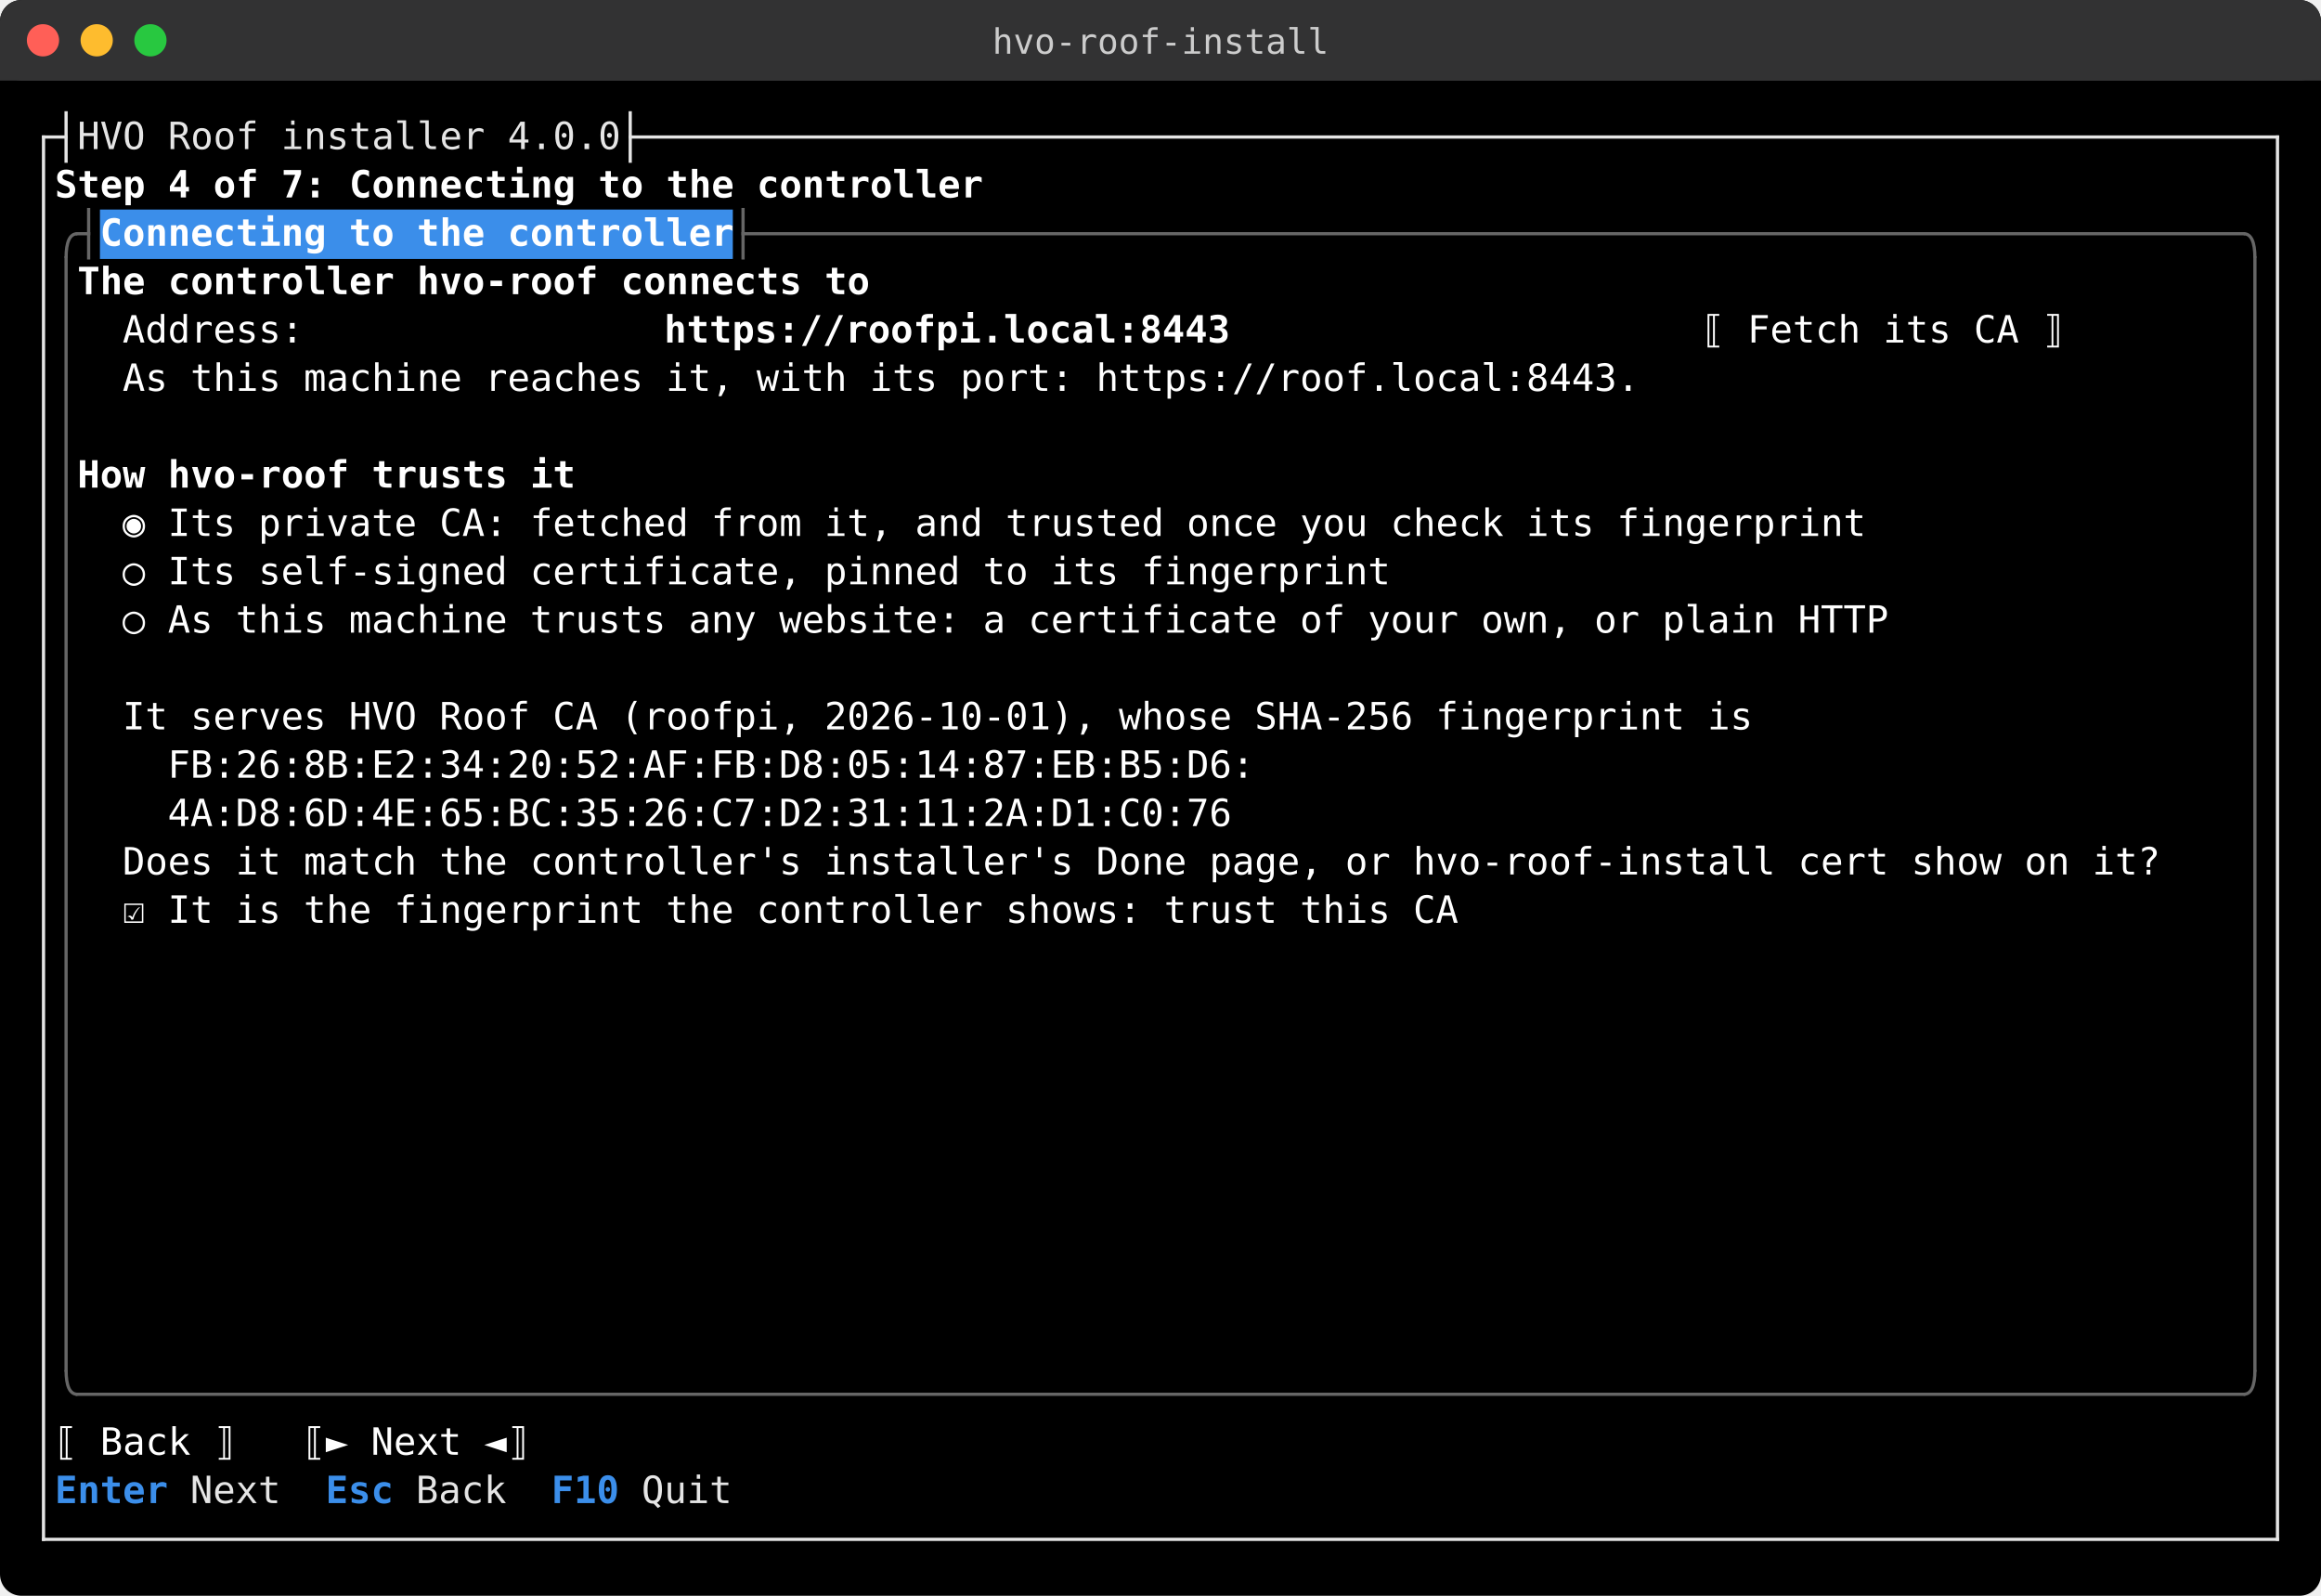
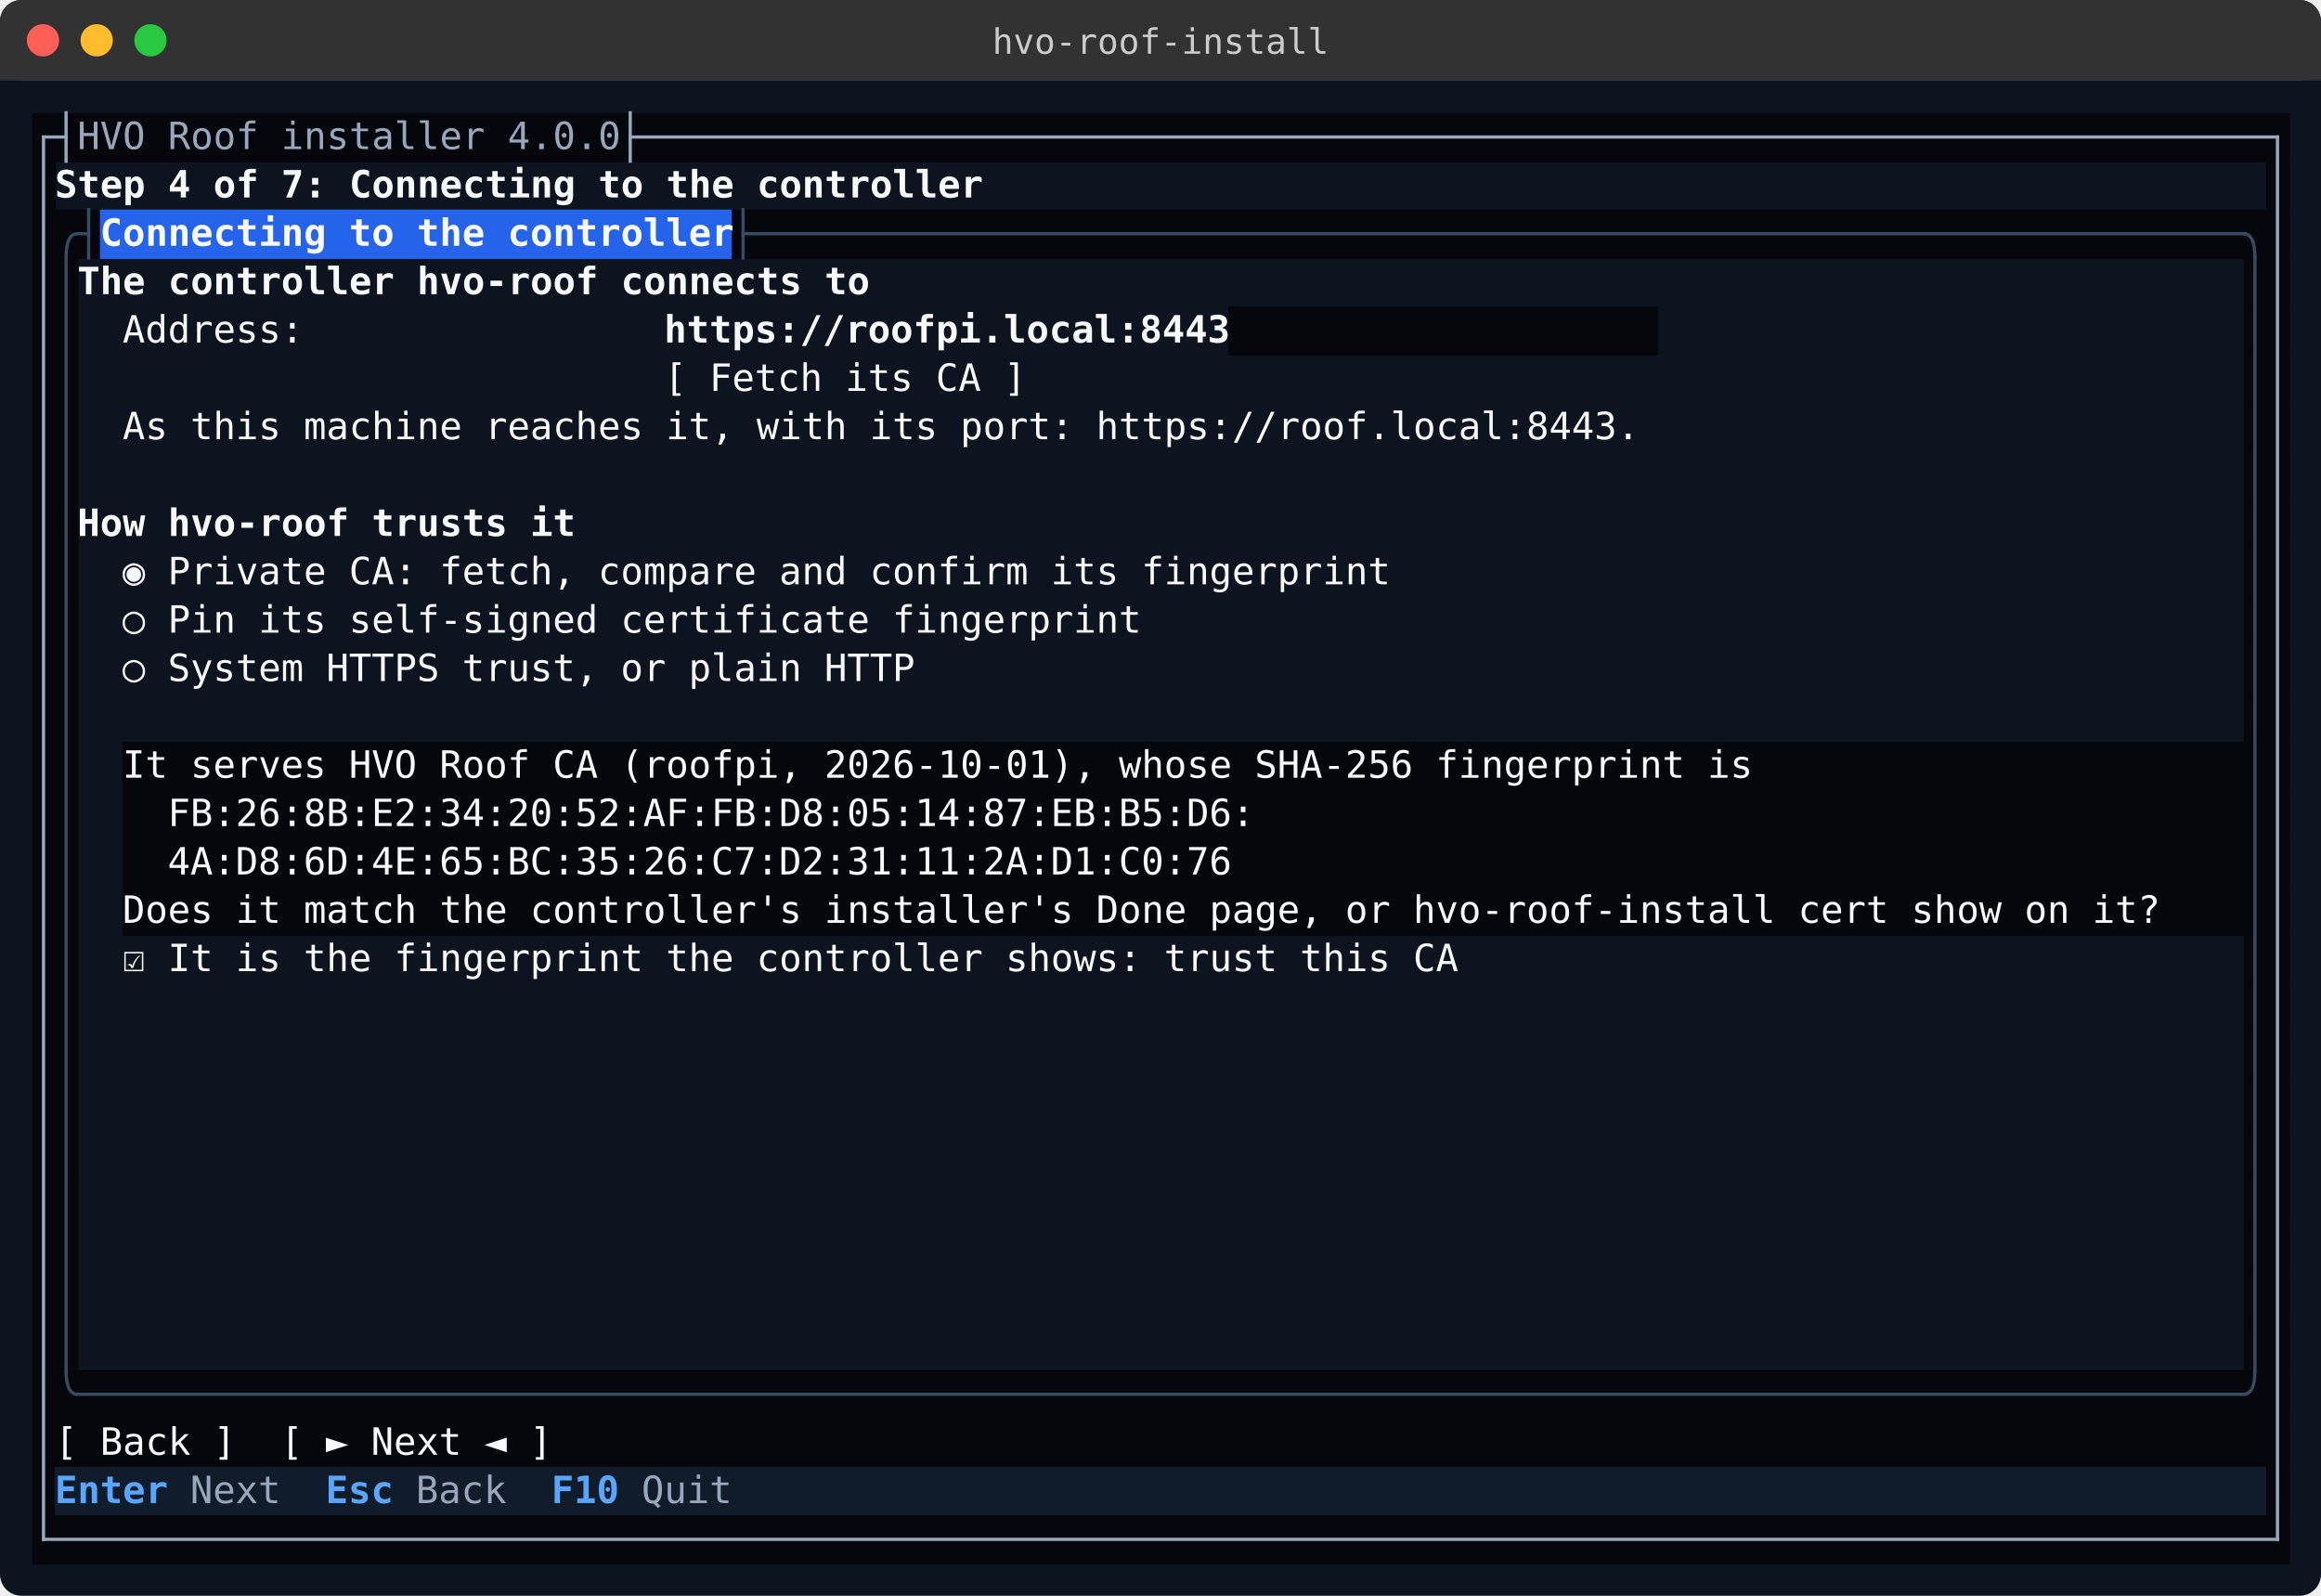
<svg xmlns="http://www.w3.org/2000/svg" width="864" height="594" viewBox="0 0 864.00 594.00" role="img" aria-label="hvo-roof-install">
  <g font-family="ui-monospace, SFMono-Regular, 'Cascadia Mono', 'DejaVu Sans Mono', Menlo, Consolas, 'Liberation Mono', monospace" font-size="14" xml:space="preserve" style="white-space: pre">
-     <rect x="0" y="0" width="864.00" height="594.00" rx="8" fill="#000000" />
+     <rect x="0" y="0" width="864.00" height="594.00" rx="8" fill="#0d1420" />
    <rect x="0" y="0" width="864.00" height="30" rx="8" fill="#323233" />
    <rect x="0" y="22" width="864.00" height="8" fill="#323233" />
    <circle cx="16" cy="15.0" r="6" fill="#ff5f57" />
    <circle cx="36" cy="15.0" r="6" fill="#febc2e" />
    <circle cx="56" cy="15.0" r="6" fill="#28c840" />
    <text x="432.00" y="20.0" fill="#cccccc" text-anchor="middle" font-size="13">hvo-roof-install</text>
-     <rect x="37.20" y="78" width="235.60" height="18.4" fill="#3b8eea" />
-     <rect x="768.00" y="123.00" width="4.50" height="9.30" fill="#000000" />
-     <rect x="87.60" y="537.00" width="4.50" height="9.30" fill="#000000" />
-     <rect x="196.80" y="537.00" width="4.50" height="9.30" fill="#000000" />
-     <line x1="16.20" y1="50.40" x2="16.20" y2="573.60" stroke="#e5e5e5" stroke-width="1.2" />
-     <line x1="15.60" y1="51.00" x2="25.20" y2="51.00" stroke="#e5e5e5" stroke-width="1.2" />
-     <line x1="234.00" y1="51.00" x2="848.40" y2="51.00" stroke="#e5e5e5" stroke-width="1.2" />
-     <line x1="24.60" y1="41.40" x2="24.60" y2="60.60" stroke="#e5e5e5" stroke-width="1.2" />
-     <line x1="234.60" y1="41.40" x2="234.60" y2="60.60" stroke="#e5e5e5" stroke-width="1.2" />
-     <line x1="847.80" y1="50.40" x2="847.80" y2="573.60" stroke="#e5e5e5" stroke-width="1.2" />
-     <line x1="33.00" y1="77.40" x2="33.00" y2="96.60" stroke="#666666" stroke-width="1.2" />
-     <line x1="28.20" y1="87.00" x2="33.60" y2="87.00" stroke="#666666" stroke-width="1.2" />
-     <line x1="276.00" y1="87.00" x2="835.80" y2="87.00" stroke="#666666" stroke-width="1.2" />
-     <line x1="276.60" y1="77.40" x2="276.60" y2="96.60" stroke="#666666" stroke-width="1.2" />
-     <line x1="24.60" y1="95.40" x2="24.60" y2="510.60" stroke="#666666" stroke-width="1.2" />
-     <line x1="839.40" y1="95.40" x2="839.40" y2="510.60" stroke="#666666" stroke-width="1.2" />
-     <line x1="28.20" y1="519.00" x2="835.80" y2="519.00" stroke="#666666" stroke-width="1.2" />
-     <line x1="15.60" y1="573.00" x2="848.40" y2="573.00" stroke="#e5e5e5" stroke-width="1.2" />
-     <path d="M28.80,87.00 Q24.60,87.00 24.60,96.00" fill="none" stroke="#666666" stroke-width="1.2" />
-     <path d="M835.20,87.00 Q839.40,87.00 839.40,96.00" fill="none" stroke="#666666" stroke-width="1.2" />
-     <path d="M24.60,510.00 Q24.60,519.00 28.80,519.00" fill="none" stroke="#666666" stroke-width="1.2" />
-     <path d="M839.40,510.00 Q839.40,519.00 835.20,519.00" fill="none" stroke="#666666" stroke-width="1.2" />
-     <text x="28.80" y="55.50" fill="#e5e5e5" textLength="201.60" lengthAdjust="spacingAndGlyphs">HVO Roof installer 4.0.0</text>
-     <text x="20.40" y="73.50" fill="#ffffff" textLength="344.40" lengthAdjust="spacingAndGlyphs" font-weight="bold">Step 4 of 7: Connecting to the controller</text>
-     <text x="37.20" y="91.50" fill="#ffffff" textLength="235.20" lengthAdjust="spacingAndGlyphs" font-weight="bold">Connecting to the controller</text>
-     <text x="28.80" y="109.50" fill="#ffffff" textLength="294.00" lengthAdjust="spacingAndGlyphs" font-weight="bold">The controller hvo-roof connects to</text>
-     <text x="45.60" y="127.50" fill="#ffffff" textLength="67.20" lengthAdjust="spacingAndGlyphs">Address:</text>
-     <text x="247.20" y="127.50" fill="#ffffff" textLength="210.00" lengthAdjust="spacingAndGlyphs" font-weight="bold">https://roofpi.local:8443</text>
-     <text x="633.60" y="127.50" fill="#ffffff" textLength="134.40" lengthAdjust="spacingAndGlyphs">⟦ Fetch its CA ⟧</text>
-     <text x="45.60" y="145.50" fill="#ffffff" textLength="562.80" lengthAdjust="spacingAndGlyphs">As this machine reaches it, with its port: https://roof.local:8443.</text>
-     <text x="28.80" y="181.50" fill="#ffffff" textLength="184.80" lengthAdjust="spacingAndGlyphs" font-weight="bold">How hvo-roof trusts it</text>
-     <text x="45.60" y="199.50" fill="#ffffff" textLength="646.80" lengthAdjust="spacingAndGlyphs">◉ Its private CA: fetched from it, and trusted once you check its fingerprint</text>
-     <text x="45.60" y="217.50" fill="#ffffff" textLength="470.40" lengthAdjust="spacingAndGlyphs">○ Its self-signed certificate, pinned to its fingerprint</text>
-     <text x="45.60" y="235.50" fill="#ffffff" textLength="655.20" lengthAdjust="spacingAndGlyphs">○ As this machine trusts any website: a certificate of your own, or plain HTTP</text>
-     <text x="45.60" y="271.50" fill="#ffffff" textLength="604.80" lengthAdjust="spacingAndGlyphs">It serves HVO Roof CA (roofpi, 2026-10-01), whose SHA-256 fingerprint is</text>
-     <text x="62.40" y="289.50" fill="#ffffff" textLength="403.20" lengthAdjust="spacingAndGlyphs">FB:26:8B:E2:34:20:52:AF:FB:D8:05:14:87:EB:B5:D6:</text>
-     <text x="62.40" y="307.50" fill="#ffffff" textLength="394.80" lengthAdjust="spacingAndGlyphs">4A:D8:6D:4E:65:BC:35:26:C7:D2:31:11:2A:D1:C0:76</text>
-     <text x="45.60" y="325.50" fill="#ffffff" textLength="756.00" lengthAdjust="spacingAndGlyphs">Does it match the controller's installer's Done page, or hvo-roof-install cert show on it?</text>
-     <text x="45.60" y="343.50" fill="#ffffff" textLength="495.60" lengthAdjust="spacingAndGlyphs">☑ It is the fingerprint the controller shows: trust this CA</text>
-     <text x="20.40" y="541.50" fill="#ffffff" textLength="67.20" lengthAdjust="spacingAndGlyphs">⟦ Back ⟧</text>
-     <text x="112.80" y="541.50" fill="#ffffff" textLength="84.00" lengthAdjust="spacingAndGlyphs">⟦► Next ◄⟧</text>
-     <text x="20.40" y="559.50" fill="#3b8eea" textLength="42.00" lengthAdjust="spacingAndGlyphs" font-weight="bold">Enter</text>
-     <text x="70.80" y="559.50" fill="#e5e5e5" textLength="33.60" lengthAdjust="spacingAndGlyphs">Next</text>
-     <text x="121.20" y="559.50" fill="#3b8eea" textLength="25.20" lengthAdjust="spacingAndGlyphs" font-weight="bold">Esc</text>
-     <text x="154.80" y="559.50" fill="#e5e5e5" textLength="33.60" lengthAdjust="spacingAndGlyphs">Back</text>
-     <text x="205.20" y="559.50" fill="#3b8eea" textLength="25.20" lengthAdjust="spacingAndGlyphs" font-weight="bold">F10</text>
-     <text x="238.80" y="559.50" fill="#e5e5e5" textLength="33.60" lengthAdjust="spacingAndGlyphs">Quit</text>
+     <rect x="12.00" y="42" width="840.40" height="18.4" fill="#05070d" />
+     <rect x="12.00" y="60" width="8.80" height="18.4" fill="#05070d" />
+     <rect x="843.60" y="60" width="8.80" height="18.4" fill="#05070d" />
+     <rect x="12.00" y="78" width="25.60" height="18.4" fill="#05070d" />
+     <rect x="37.20" y="78" width="235.60" height="18.4" fill="#2563eb" />
+     <rect x="272.40" y="78" width="580.00" height="18.4" fill="#05070d" />
+     <rect x="12.00" y="96" width="17.20" height="18.4" fill="#05070d" />
+     <rect x="835.20" y="96" width="17.20" height="18.4" fill="#05070d" />
+     <rect x="12.00" y="114" width="17.20" height="18.4" fill="#05070d" />
+     <rect x="457.20" y="114" width="160.00" height="18.4" fill="#05070d" />
+     <rect x="835.20" y="114" width="17.20" height="18.4" fill="#05070d" />
+     <rect x="12.00" y="132" width="17.20" height="18.4" fill="#05070d" />
+     <rect x="835.20" y="132" width="17.20" height="18.4" fill="#05070d" />
+     <rect x="12.00" y="150" width="17.20" height="18.4" fill="#05070d" />
+     <rect x="835.20" y="150" width="17.20" height="18.4" fill="#05070d" />
+     <rect x="12.00" y="168" width="17.20" height="18.4" fill="#05070d" />
+     <rect x="835.20" y="168" width="17.20" height="18.4" fill="#05070d" />
+     <rect x="12.00" y="186" width="17.20" height="18.4" fill="#05070d" />
+     <rect x="835.20" y="186" width="17.20" height="18.4" fill="#05070d" />
+     <rect x="12.00" y="204" width="17.20" height="18.4" fill="#05070d" />
+     <rect x="835.20" y="204" width="17.20" height="18.4" fill="#05070d" />
+     <rect x="12.00" y="222" width="17.20" height="18.4" fill="#05070d" />
+     <rect x="835.20" y="222" width="17.20" height="18.4" fill="#05070d" />
+     <rect x="12.00" y="240" width="17.20" height="18.4" fill="#05070d" />
+     <rect x="835.20" y="240" width="17.20" height="18.4" fill="#05070d" />
+     <rect x="12.00" y="258" width="17.20" height="18.4" fill="#05070d" />
+     <rect x="835.20" y="258" width="17.20" height="18.4" fill="#05070d" />
+     <rect x="12.00" y="276" width="17.20" height="18.4" fill="#05070d" />
+     <rect x="45.60" y="276" width="806.80" height="18.4" fill="#05070d" />
+     <rect x="12.00" y="294" width="17.20" height="18.4" fill="#05070d" />
+     <rect x="45.60" y="294" width="806.80" height="18.4" fill="#05070d" />
+     <rect x="12.00" y="312" width="17.20" height="18.4" fill="#05070d" />
+     <rect x="45.60" y="312" width="806.80" height="18.4" fill="#05070d" />
+     <rect x="12.00" y="330" width="17.20" height="18.4" fill="#05070d" />
+     <rect x="45.60" y="330" width="806.80" height="18.4" fill="#05070d" />
+     <rect x="12.00" y="348" width="17.20" height="18.4" fill="#05070d" />
+     <rect x="835.20" y="348" width="17.20" height="18.4" fill="#05070d" />
+     <rect x="12.00" y="366" width="17.20" height="18.4" fill="#05070d" />
+     <rect x="835.20" y="366" width="17.20" height="18.4" fill="#05070d" />
+     <rect x="12.00" y="384" width="17.20" height="18.4" fill="#05070d" />
+     <rect x="835.20" y="384" width="17.20" height="18.4" fill="#05070d" />
+     <rect x="12.00" y="402" width="17.20" height="18.4" fill="#05070d" />
+     <rect x="835.20" y="402" width="17.20" height="18.4" fill="#05070d" />
+     <rect x="12.00" y="420" width="17.20" height="18.4" fill="#05070d" />
+     <rect x="835.20" y="420" width="17.20" height="18.4" fill="#05070d" />
+     <rect x="12.00" y="438" width="17.20" height="18.4" fill="#05070d" />
+     <rect x="835.20" y="438" width="17.20" height="18.4" fill="#05070d" />
+     <rect x="12.00" y="456" width="17.20" height="18.4" fill="#05070d" />
+     <rect x="835.20" y="456" width="17.20" height="18.4" fill="#05070d" />
+     <rect x="12.00" y="474" width="17.20" height="18.4" fill="#05070d" />
+     <rect x="835.20" y="474" width="17.20" height="18.4" fill="#05070d" />
+     <rect x="12.00" y="492" width="17.20" height="18.4" fill="#05070d" />
+     <rect x="835.20" y="492" width="17.20" height="18.4" fill="#05070d" />
+     <rect x="12.00" y="510" width="840.40" height="18.4" fill="#05070d" />
+     <rect x="12.00" y="528" width="840.40" height="18.4" fill="#05070d" />
+     <rect x="12.00" y="546" width="8.80" height="18.4" fill="#05070d" />
+     <rect x="20.40" y="546" width="823.60" height="18.4" fill="#111c2a" />
+     <rect x="843.60" y="546" width="8.80" height="18.4" fill="#05070d" />
+     <rect x="12.00" y="564" width="840.40" height="18.4" fill="#05070d" />
+     <line x1="16.20" y1="50.40" x2="16.20" y2="573.60" stroke="#98a7bb" stroke-width="1.2" />
+     <line x1="15.60" y1="51.00" x2="25.20" y2="51.00" stroke="#98a7bb" stroke-width="1.2" />
+     <line x1="234.00" y1="51.00" x2="848.40" y2="51.00" stroke="#98a7bb" stroke-width="1.2" />
+     <line x1="24.60" y1="41.40" x2="24.60" y2="60.60" stroke="#98a7bb" stroke-width="1.2" />
+     <line x1="234.60" y1="41.40" x2="234.60" y2="60.60" stroke="#98a7bb" stroke-width="1.2" />
+     <line x1="847.80" y1="50.40" x2="847.80" y2="573.60" stroke="#98a7bb" stroke-width="1.2" />
+     <line x1="33.00" y1="77.40" x2="33.00" y2="96.60" stroke="#3a4a60" stroke-width="1.2" />
+     <line x1="28.20" y1="87.00" x2="33.60" y2="87.00" stroke="#3a4a60" stroke-width="1.2" />
+     <line x1="276.00" y1="87.00" x2="835.80" y2="87.00" stroke="#3a4a60" stroke-width="1.2" />
+     <line x1="276.60" y1="77.40" x2="276.60" y2="96.60" stroke="#3a4a60" stroke-width="1.2" />
+     <line x1="24.60" y1="95.40" x2="24.60" y2="510.60" stroke="#3a4a60" stroke-width="1.2" />
+     <line x1="839.40" y1="95.40" x2="839.40" y2="510.60" stroke="#3a4a60" stroke-width="1.2" />
+     <line x1="28.20" y1="519.00" x2="835.80" y2="519.00" stroke="#3a4a60" stroke-width="1.2" />
+     <line x1="15.60" y1="573.00" x2="848.40" y2="573.00" stroke="#98a7bb" stroke-width="1.2" />
+     <path d="M28.80,87.00 Q24.60,87.00 24.60,96.00" fill="none" stroke="#3a4a60" stroke-width="1.2" />
+     <path d="M835.20,87.00 Q839.40,87.00 839.40,96.00" fill="none" stroke="#3a4a60" stroke-width="1.2" />
+     <path d="M24.60,510.00 Q24.60,519.00 28.80,519.00" fill="none" stroke="#3a4a60" stroke-width="1.2" />
+     <path d="M839.40,510.00 Q839.40,519.00 835.20,519.00" fill="none" stroke="#3a4a60" stroke-width="1.2" />
+     <text x="28.80" y="55.50" fill="#98a7bb" textLength="201.60" lengthAdjust="spacingAndGlyphs">HVO Roof installer 4.0.0</text>
+     <text x="20.40" y="73.50" fill="#f7f9fc" textLength="344.40" lengthAdjust="spacingAndGlyphs" font-weight="bold">Step 4 of 7: Connecting to the controller</text>
+     <text x="37.20" y="91.50" fill="#f7f9fc" textLength="235.20" lengthAdjust="spacingAndGlyphs" font-weight="bold">Connecting to the controller</text>
+     <text x="28.80" y="109.50" fill="#f7f9fc" textLength="294.00" lengthAdjust="spacingAndGlyphs" font-weight="bold">The controller hvo-roof connects to</text>
+     <text x="45.60" y="127.50" fill="#f7f9fc" textLength="67.20" lengthAdjust="spacingAndGlyphs">Address:</text>
+     <text x="247.20" y="127.50" fill="#f7f9fc" textLength="210.00" lengthAdjust="spacingAndGlyphs" font-weight="bold">https://roofpi.local:8443</text>
+     <text x="247.20" y="145.50" fill="#f7f9fc" textLength="134.40" lengthAdjust="spacingAndGlyphs">[ Fetch its CA ]</text>
+     <text x="45.60" y="163.50" fill="#f7f9fc" textLength="562.80" lengthAdjust="spacingAndGlyphs">As this machine reaches it, with its port: https://roof.local:8443.</text>
+     <text x="28.80" y="199.50" fill="#f7f9fc" textLength="184.80" lengthAdjust="spacingAndGlyphs" font-weight="bold">How hvo-roof trusts it</text>
+     <text x="45.60" y="217.50" fill="#f7f9fc" textLength="470.40" lengthAdjust="spacingAndGlyphs">◉ Private CA: fetch, compare and confirm its fingerprint</text>
+     <text x="45.60" y="235.50" fill="#f7f9fc" textLength="378.00" lengthAdjust="spacingAndGlyphs">○ Pin its self-signed certificate fingerprint</text>
+     <text x="45.60" y="253.50" fill="#f7f9fc" textLength="294.00" lengthAdjust="spacingAndGlyphs">○ System HTTPS trust, or plain HTTP</text>
+     <text x="45.60" y="289.50" fill="#f7f9fc" textLength="604.80" lengthAdjust="spacingAndGlyphs">It serves HVO Roof CA (roofpi, 2026-10-01), whose SHA-256 fingerprint is</text>
+     <text x="62.40" y="307.50" fill="#f7f9fc" textLength="403.20" lengthAdjust="spacingAndGlyphs">FB:26:8B:E2:34:20:52:AF:FB:D8:05:14:87:EB:B5:D6:</text>
+     <text x="62.40" y="325.50" fill="#f7f9fc" textLength="394.80" lengthAdjust="spacingAndGlyphs">4A:D8:6D:4E:65:BC:35:26:C7:D2:31:11:2A:D1:C0:76</text>
+     <text x="45.60" y="343.50" fill="#f7f9fc" textLength="756.00" lengthAdjust="spacingAndGlyphs">Does it match the controller's installer's Done page, or hvo-roof-install cert show on it?</text>
+     <text x="45.60" y="361.50" fill="#f7f9fc" textLength="495.60" lengthAdjust="spacingAndGlyphs">☑ It is the fingerprint the controller shows: trust this CA</text>
+     <text x="20.40" y="541.50" fill="#f7f9fc" textLength="67.20" lengthAdjust="spacingAndGlyphs">[ Back ]</text>
+     <text x="104.40" y="541.50" fill="#f7f9fc" textLength="100.80" lengthAdjust="spacingAndGlyphs">[ ► Next ◄ ]</text>
+     <text x="20.40" y="559.50" fill="#58a6ff" textLength="42.00" lengthAdjust="spacingAndGlyphs" font-weight="bold">Enter</text>
+     <text x="70.80" y="559.50" fill="#98a7bb" textLength="33.60" lengthAdjust="spacingAndGlyphs">Next</text>
+     <text x="121.20" y="559.50" fill="#58a6ff" textLength="25.20" lengthAdjust="spacingAndGlyphs" font-weight="bold">Esc</text>
+     <text x="154.80" y="559.50" fill="#98a7bb" textLength="33.60" lengthAdjust="spacingAndGlyphs">Back</text>
+     <text x="205.20" y="559.50" fill="#58a6ff" textLength="25.20" lengthAdjust="spacingAndGlyphs" font-weight="bold">F10</text>
+     <text x="238.80" y="559.50" fill="#98a7bb" textLength="33.60" lengthAdjust="spacingAndGlyphs">Quit</text>
  </g>
</svg>
